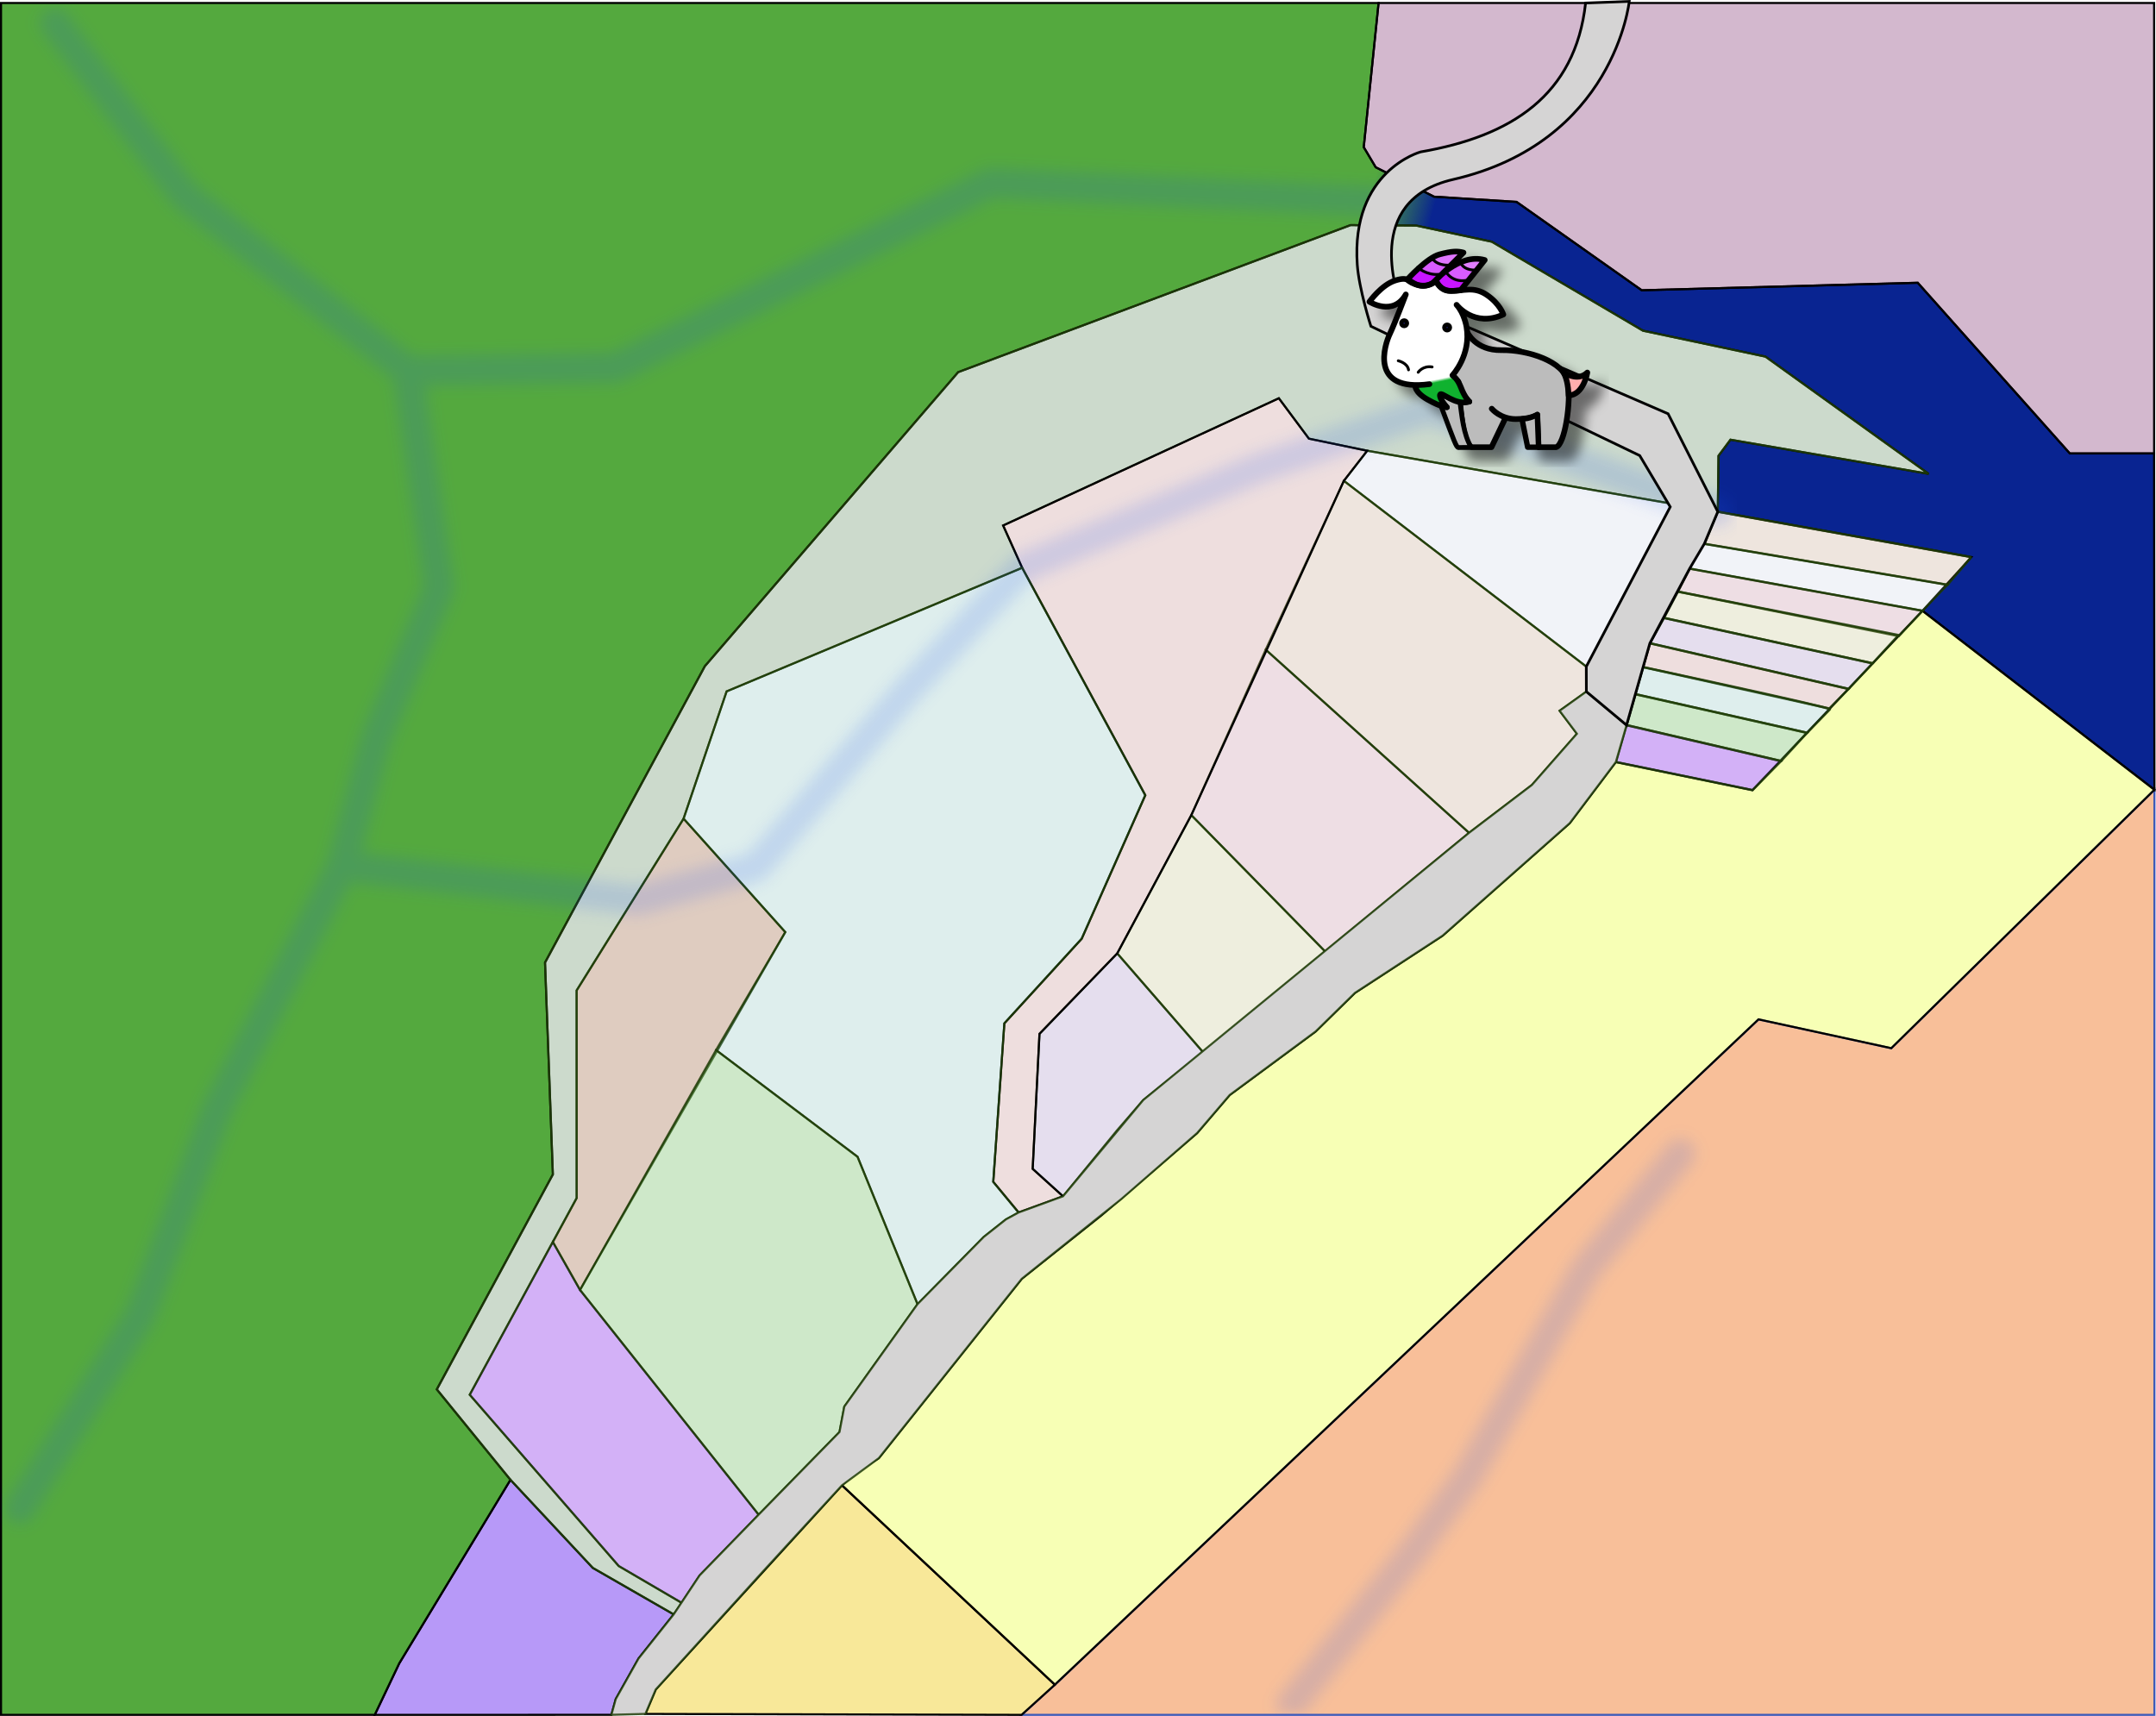
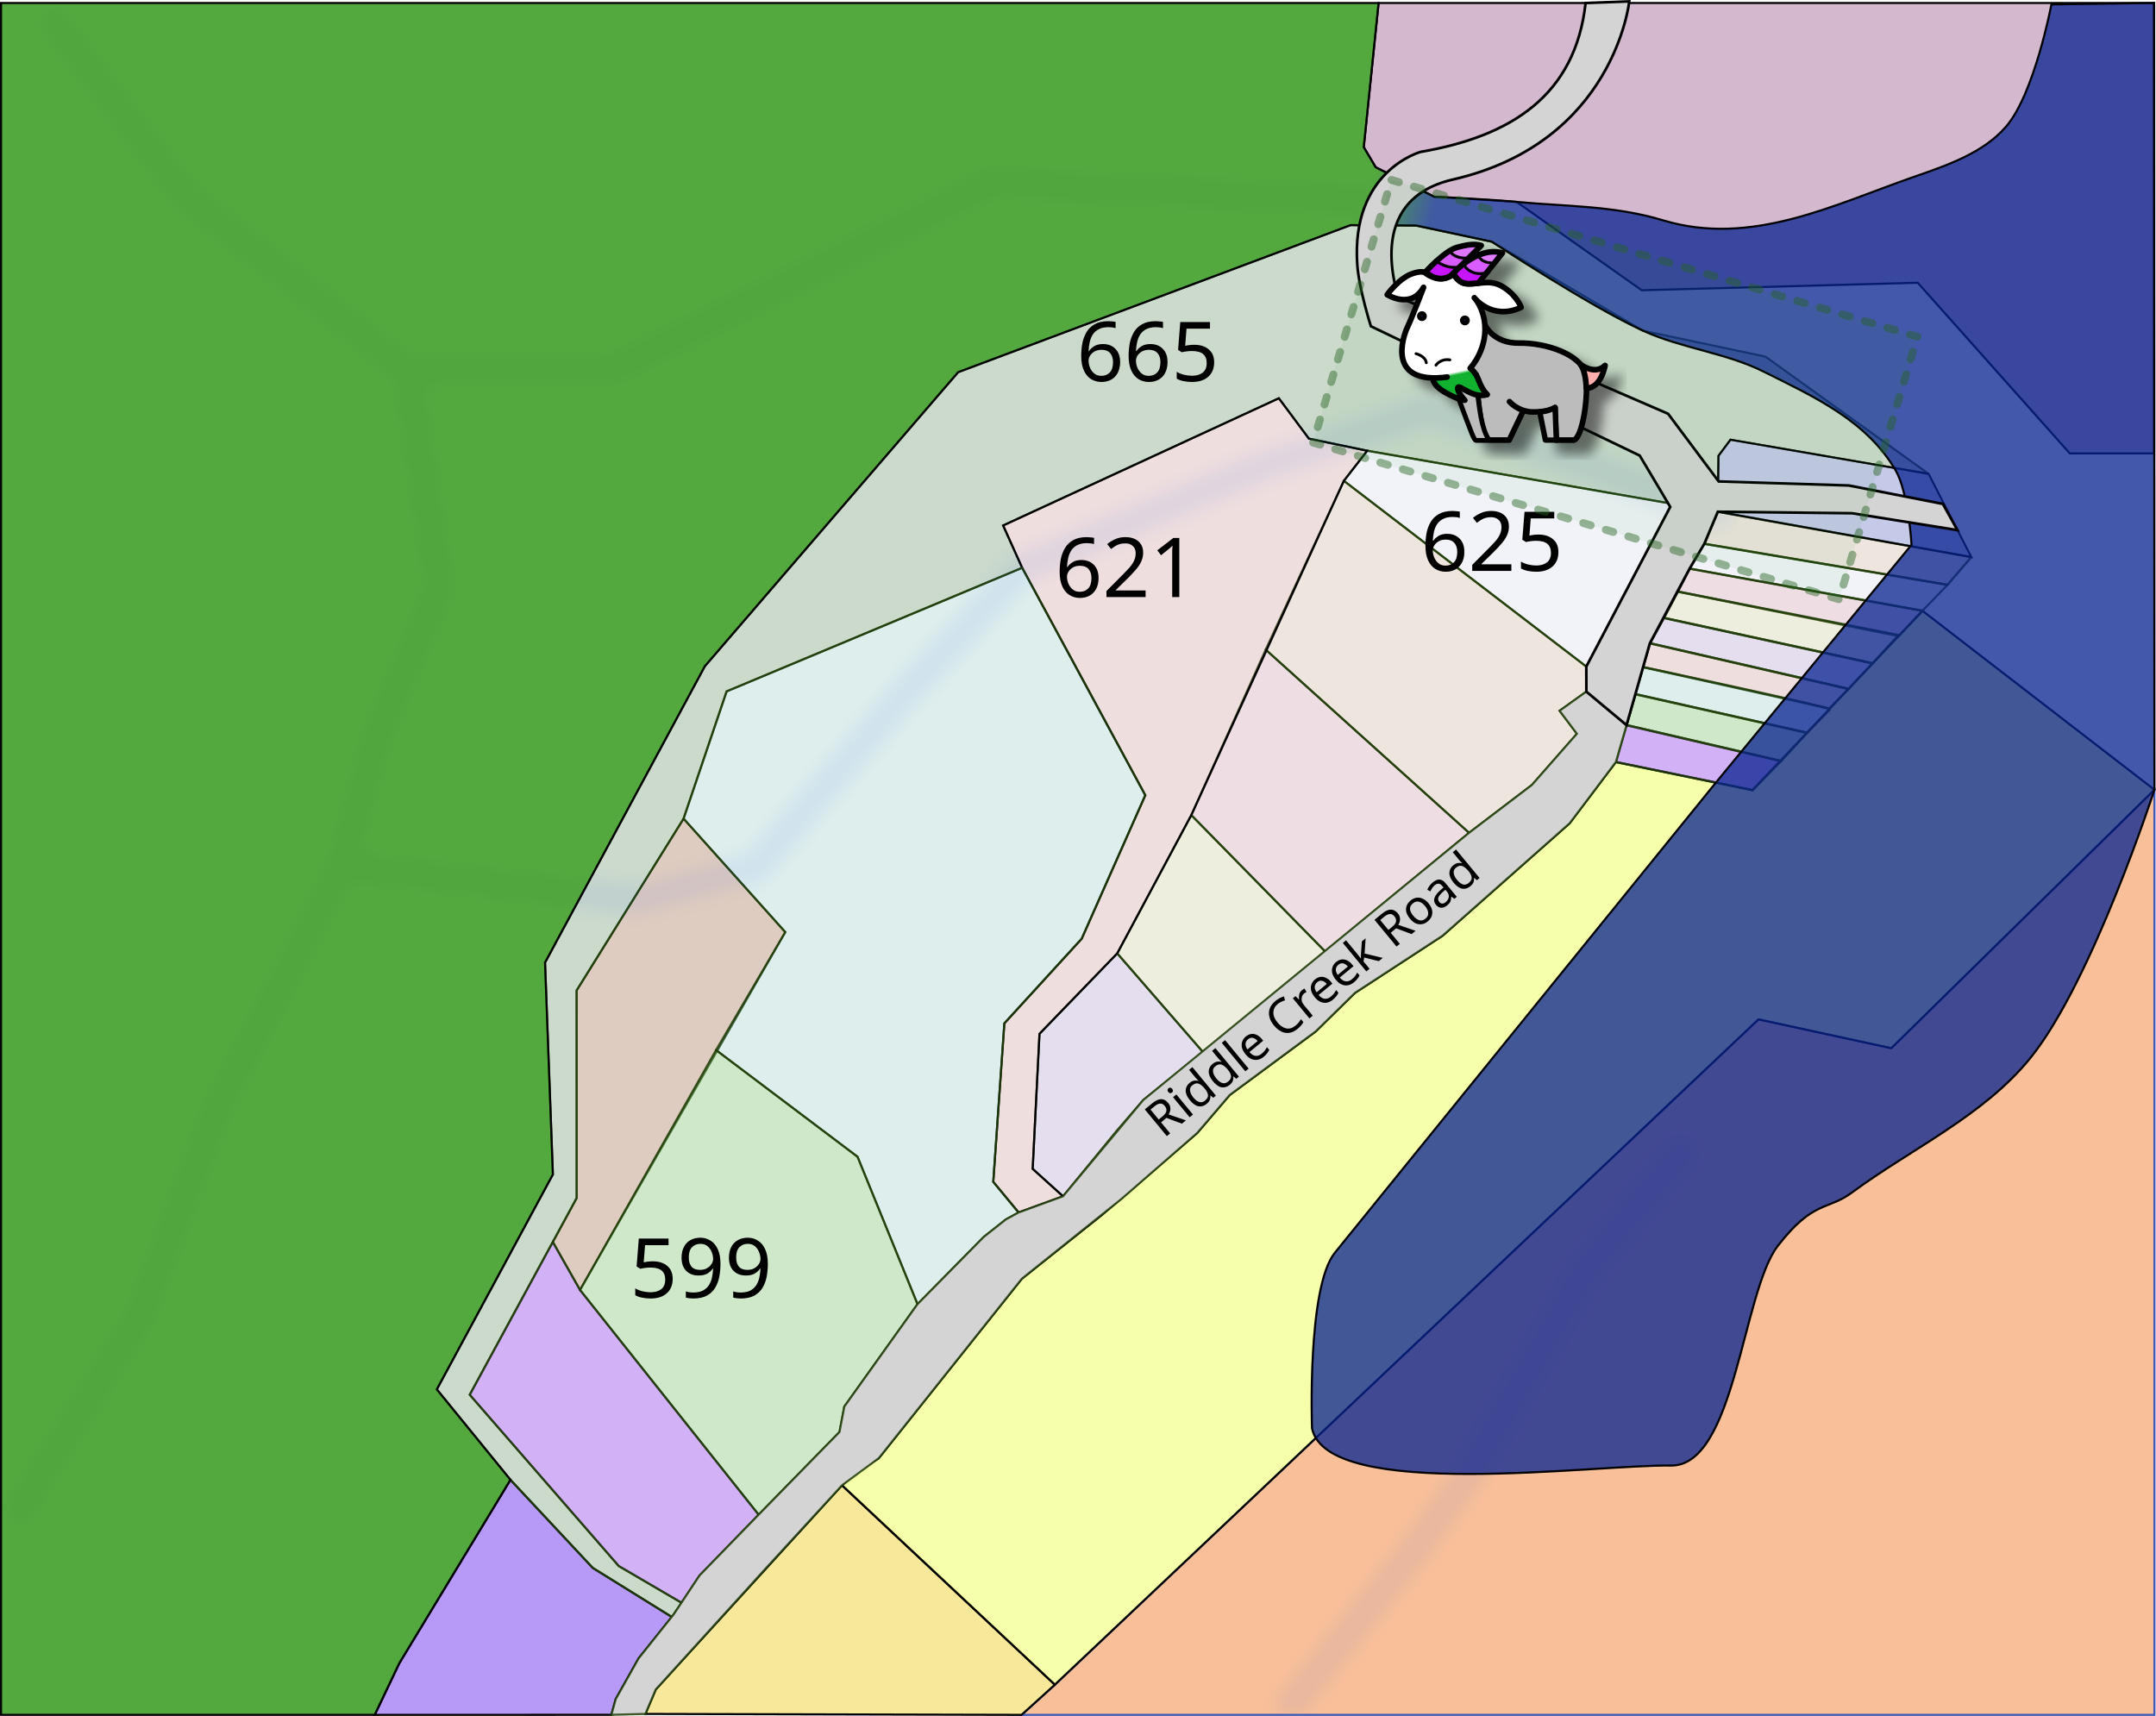
<svg xmlns="http://www.w3.org/2000/svg" xmlns:ns1="http://www.openswatchbook.org/uri/2009/osb" xmlns:xlink="http://www.w3.org/1999/xlink" width="100%" height="100%" viewBox="0 0 275.379 219.188" version="1.1" id="survey">
  <defs id="defs1303">
    <linearGradient id="linearGradient916">
-       <stop style="stop-color:#092491;stop-opacity:1;" offset="0" id="stop912" />
+       <stop style="stop-color:#092491;stop-opacity:0.759" offset="0" id="stop912" />
      <stop style="stop-color:#259109;stop-opacity:0.784" offset="1" id="stop914" />
    </linearGradient>
    <linearGradient id="beard" ns1:paint="gradient">
      <stop style="stop-color:#0cb52c;stop-opacity:0.956" offset="0" id="stop883" />
      <stop style="stop-color:#FFF;stop-opacity:1;" offset="1" id="stop885" />
    </linearGradient>
    <linearGradient xlink:href="#beard" id="linearGradient3533" gradientUnits="userSpaceOnUse" gradientTransform="translate(-10,-10)" x1="35.817" y1="56.957" x2="35.598" y2="55.906" />
    <linearGradient xlink:href="#linearGradient916" id="linearGradient918" x1="148.113" y1="31.773" x2="140.137" y2="29.603" gradientUnits="userSpaceOnUse" />
    <filter style="color-interpolation-filters:sRGB" id="filter6064">
      <feFlood flood-opacity="0.498" flood-color="rgb(0,0,0)" result="flood" id="feFlood6054" />
      <feComposite in="flood" in2="SourceGraphic" operator="in" result="composite1" id="feComposite6056" />
      <feGaussianBlur in="composite1" stdDeviation="2" result="blur" id="feGaussianBlur6058" />
      <feOffset dx="5" dy="4" result="offset" id="feOffset6060" />
      <feComposite in="SourceGraphic" in2="offset" operator="over" result="composite2" id="feComposite6062" />
    </filter>
    <filter style="color-interpolation-filters:sRGB" id="filter2817" x="-0.011" width="1.022" y="-0.011" height="1.022">
      <feGaussianBlur stdDeviation="0.92" id="feGaussianBlur2819" />
    </filter>
  </defs>
  <g id="layer1" transform="translate(34.81598,-4.324538)" style="display:inline">
    <path style="fill:#f6a671;fill-opacity:0.715;stroke:#3f5ab7;stroke-width:0.265px;stroke-linecap:butt;stroke-linejoin:miter;stroke-opacity:1" d="m 240.362,105.206 v 118.174 H 95.67 l 4.25,-3.851 89.874,-84.99 16.961,3.683 z" id="path2193" />
    <path style="fill:#f6e071;fill-opacity:0.715;stroke:#000000;stroke-width:0.265px;stroke-linecap:butt;stroke-linejoin:miter;stroke-opacity:1" d="m 95.67,223.38 4.25,-3.851 -27.19,-25.47 -23.79,26.081 -1.323,3.12 z" id="path2195" />
-     <path style="fill:#9b71f6;fill-opacity:0.715;stroke:#000000;stroke-width:0.265px;stroke-linecap:butt;stroke-linejoin:miter;stroke-opacity:1" d="m 30.382,193.354 10.513,11.252 10.337,5.942 -4.487,5.635 -2.912,5.183 -0.554,2.008 -30.23,0.006 3.129,-6.577 z" id="path2197" />
-     <g id="layer5">
-       <path style="display:inline;fill:url(#linearGradient918);fill-opacity:1;fill-rule:nonzero;stroke:#000000;stroke-width:0.265px;stroke-linecap:butt;stroke-linejoin:miter;stroke-opacity:1" d="m 216.976,75.487 -6.241,6.863 29.627,22.857 -0.04,-42.96 H 229.555 L 210.13,40.444 174.874,41.401 158.886,30.112 148.35,29.448 140.899,25.691 139.373,23.125 141.267,4.706 H -34.684 V 223.38 h 47.732 l 3.129,-6.577 14.206,-23.449 -9.404,-11.552 14.823,-27.455 -1.001,-27.066 20.411,-37.852 32.353,-37.563 50.123,-18.785 8.39,0.059 9.646,2.061 19.316,11.369 15.644,3.312 20.835,14.971 -25.306,-4.362 -1.534,2.059 -0.088,7.144 z" id="path2191" />
-     </g>
+     <path style="fill:#9b71f6;fill-opacity:0.715;stroke:#000000;stroke-width:0.265px;stroke-linecap:butt;stroke-linejoin:miter;stroke-opacity:1" d="m 30.382,193.354 10.513,11.252 10.105,6.274 -4.256,5.303 -2.912,5.183 -0.554,2.008 -30.23,0.006 3.129,-6.577 z" id="path2197" />
    <g id="layer7">
      <g id="layer114">
        <g id="g2240" style="display:inline;fill:#a16a44;fill-opacity:0.338" transform="translate(-3.32321,-9.092469)">
          <path style="fill:#a16a44;fill-opacity:0.338;stroke:#1e3b07;stroke-width:0.265px;stroke-linecap:butt;stroke-linejoin:miter;stroke-opacity:0.847" d="m 55.819,117.991 12.991,14.493 -26.218,45.713 -3.472,-6.129 3.042,-5.612 -0.004,-26.522 z" id="path1976" />
          <g id="g2217" style="fill:#a16a44;fill-opacity:0.338" />
        </g>
      </g>
      <g id="layer115">
        <path style="display:inline;fill:#610152;fill-opacity:0.279;stroke:#000000;stroke-width:0.265px;stroke-linecap:butt;stroke-linejoin:miter;stroke-opacity:1" d="m 139.373,23.125 1.526,2.565 7.452,3.758 10.536,0.663 15.988,11.29 35.256,-0.958 19.425,21.802 h 10.767 l 3e-5,-57.539 h -99.055 z" id="path2156" />
      </g>
      <g id="layer101" style="display:inline">
-         <path style="display:inline;fill:#437640;fill-opacity:0.267;stroke:#1e3b07;stroke-width:0.265px;stroke-linecap:butt;stroke-linejoin:miter;stroke-opacity:0.847" d="m 128.528,55.198 3.84,5.16 7.448,1.544 44.775,7.792 0.088,-7.144 1.534,-2.059 25.306,4.362 -20.835,-14.971 -15.644,-3.312 -19.316,-11.369 -9.646,-2.061 -8.39,-0.059 -50.123,18.785 -32.353,37.563 -20.411,37.852 1.001,27.066 -14.823,27.455 9.404,11.552 10.513,11.252 10.337,5.942 1.001,-1.487 -8.022,-4.693 -19.03,-21.879 13.657,-25.125 -0.004,-26.522 L 52.496,108.898 57.994,92.642 95.743,76.857 93.31,71.45 Z" id="path1974" />
+         <path style="display:inline;fill:#437640;fill-opacity:0.267;stroke:#1e3b07;stroke-width:0.265px;stroke-linecap:butt;stroke-linejoin:miter;stroke-opacity:0.847" d="m 128.528,55.198 3.84,5.16 7.448,1.544 44.775,7.792 0.088,-7.144 1.534,-2.059 25.306,4.362 -20.835,-14.971 -15.644,-3.312 -19.316,-11.369 -9.646,-2.061 -8.39,-0.059 -50.123,18.785 -32.353,37.563 -20.411,37.852 1.001,27.066 -14.823,27.455 9.404,11.552 10.513,11.252 10.105,6.274 1.232,-1.819 -8.022,-4.693 -19.03,-21.879 13.657,-25.125 -0.004,-26.522 L 52.496,108.898 57.994,92.642 95.743,76.857 93.31,71.45 Z" id="path1974" />
      </g>
      <g id="layer113">
-         <path style="display:inline;fill:#e8ff34;fill-opacity:0.362;stroke:#000000;stroke-width:0.265px;stroke-linecap:butt;stroke-linejoin:miter;stroke-opacity:1" d="m 72.729,194.058 1.518,-1.5 3.185,-1.967 18.262,-22.915 10.203,-8.121 12.194,-10.495 4.161,-4.862 10.974,-8.112 5.028,-4.934 11.189,-7.302 16.237,-14.371 5.892,-7.812 17.452,3.588 21.71,-22.906 29.627,22.857 -33.608,33.016 -16.961,-3.683 -61.426,58.102 -28.448,26.888 z" id="path1980" />
+         <path style="display:inline;fill:#e8ff34;fill-opacity:0.421;stroke:#000000;stroke-width:0.265px;stroke-linecap:butt;stroke-linejoin:miter;stroke-opacity:1" d="m 72.729,194.058 1.518,-1.5 3.185,-1.967 18.262,-22.915 10.203,-8.121 12.194,-10.495 4.161,-4.862 10.974,-8.112 5.028,-4.934 11.189,-7.302 16.237,-14.371 5.892,-7.812 17.452,3.588 21.71,-22.906 29.627,22.857 -33.608,33.016 -16.961,-3.683 -61.426,58.102 -28.448,26.888 z" id="path1980" />
      </g>
      <g id="layer102" style="display:inline">
        <path style="display:inline;fill:#b3bad9;fill-opacity:0.172;stroke:#1e3b07;stroke-width:0.265px;stroke-linecap:butt;stroke-linejoin:miter;stroke-opacity:0.847" d="m 171.127,101.765 5.133,4.28 2.982,-10.46 5.075,-9.532 29.741,5.388 3.202,-3.321 -31.067,-5.239 1.721,-4.096 -44.775,-7.792 -2.984,3.845 30.963,23.726 z" id="path1972" transform="translate(-3.32321,-9.092469)" />
      </g>
      <g id="layer103" style="display:inline">
        <path style="display:inline;fill:#a16944;fill-opacity:0.172;stroke:#1e3b07;stroke-width:0.265px;stroke-linecap:butt;stroke-linejoin:miter;stroke-opacity:0.847" d="m 167.713,104.208 2.208,2.939 -5.742,6.537 -8.034,6.118 -25.976,-23.399 9.987,-21.563 30.963,23.726 0.009,3.2 z" id="path1405" transform="translate(-3.32321,-9.092469)" />
        <path style="display:inline;fill:#a16944;fill-opacity:0.172;stroke:#1e3b07;stroke-width:0.3;stroke-linecap:butt;stroke-linejoin:miter;stroke-miterlimit:4;stroke-dasharray:none;stroke-opacity:0.847" d="m 220.299,84.579 -3.039,3.542 -31.067,-5.239 1.721,-4.096 32.385,5.793" id="path2032" transform="translate(-3.32321,-9.092469)" />
      </g>
      <g id="layer104" style="display:inline">
        <path style="display:inline;fill:#a14468;fill-opacity:0.172;stroke:#1e3b07;stroke-width:0.265px;stroke-linecap:butt;stroke-linejoin:miter;stroke-opacity:0.847" d="m 156.145,119.802 -18.376,15.165 -17.099,-17.423 9.499,-21.141 z" id="path1403" transform="translate(-3.32321,-9.092469)" />
        <path style="display:inline;fill:#a14468;fill-opacity:0.172;stroke:#1e3b07;stroke-width:0.3;stroke-linecap:butt;stroke-linejoin:miter;stroke-miterlimit:4;stroke-dasharray:none;stroke-opacity:0.847" d="m 184.317,86.053 -1.496,2.937 28.201,5.684 3.036,-3.233 z" id="path2005" transform="translate(-3.32321,-9.092469)" />
      </g>
      <g id="layer105" style="display:inline">
        <path style="display:inline;fill:#a1a044;fill-opacity:0.172;stroke:#1e3b07;stroke-width:0.265px;stroke-linecap:butt;stroke-linejoin:miter;stroke-opacity:0.847" d="m 137.768,134.967 -17.099,-17.423 -9.459,17.66 10.968,12.628 z" id="path1401" transform="translate(-3.32321,-9.092469)" />
        <path style="display:inline;fill:#a1a044;fill-opacity:0.172;stroke:#1e3b07;stroke-width:0.3;stroke-linecap:butt;stroke-linejoin:miter;stroke-miterlimit:4;stroke-dasharray:none;stroke-opacity:0.847" d="m 182.82,88.991 -1.774,3.36 26.646,5.799 3.313,-3.607 z" id="path2003" transform="translate(-3.32321,-9.092469)" />
      </g>
      <g id="layer106" style="display:inline">
        <path style="display:inline;fill:#6e44a1;fill-opacity:0.172;stroke:#1e3b07;stroke-width:0.265px;stroke-linecap:butt;stroke-linejoin:miter;stroke-opacity:0.847" d="m 122.178,147.832 -7.646,6.104 -3.333,3.846 -6.917,8.45 -3.875,-3.502 0.869,-17.25 9.932,-10.275 z" id="path1399" transform="translate(-3.32321,-9.092469)" />
        <path style="display:inline;fill:#6e44a1;fill-opacity:0.172;stroke:#1e3b07;stroke-width:0.3;stroke-linecap:butt;stroke-linejoin:miter;stroke-miterlimit:4;stroke-dasharray:none;stroke-opacity:0.847" d="m 181.046,92.351 -1.804,3.235 25.374,5.834 3.075,-3.27 -26.646,-5.799" id="path2001" transform="translate(-3.32321,-9.092469)" />
      </g>
      <g id="layer107" style="display:inline">
        <path style="display:inline;fill:#a14444;fill-opacity:0.172;stroke:#000000;stroke-width:0.265px;stroke-linecap:butt;stroke-linejoin:miter;stroke-opacity:1" d="m 96.633,80.542 2.433,5.407 15.725,29.052 -8.125,18.333 -9.875,10.803 -1.418,20.249 3.236,3.914 5.674,-2.069 -3.875,-3.502 0.869,-17.25 9.932,-10.275 9.459,-17.66 19.486,-42.704 2.984,-3.845 -7.448,-1.544 -3.84,-5.16 z" id="path1397" transform="translate(-3.32321,-9.092469)" />
        <path style="display:inline;fill:#a14444;fill-opacity:0.172;stroke:#1e3b07;stroke-width:0.3;stroke-linecap:butt;stroke-linejoin:miter;stroke-miterlimit:4;stroke-dasharray:none;stroke-opacity:0.847" d="m 179.242,95.586 -0.88,3.044 23.802,5.293 2.452,-2.503 z" id="path1999" transform="translate(-3.32321,-9.092469)" />
      </g>
      <g id="layer108" style="display:inline">
        <path style="display:inline;fill:#44a197;fill-opacity:0.172;stroke:#1e3b07;stroke-width:0.265px;stroke-linecap:butt;stroke-linejoin:miter;stroke-opacity:0.847" d="m 61.317,101.734 -5.499,16.256 12.991,14.493 -8.846,15.07 18.075,13.63 7.66,18.827 8.458,-8.585 2.839,-2.245 1.614,-0.88 -3.236,-3.914 1.418,-20.249 9.875,-10.803 8.125,-18.333 -15.725,-29.052 z" id="path1395" transform="translate(-3.32321,-9.092469)" />
        <path style="display:inline;fill:#44a197;fill-opacity:0.172;stroke:#1e3b07;stroke-width:0.3;stroke-linecap:butt;stroke-linejoin:miter;stroke-miterlimit:4;stroke-dasharray:none;stroke-opacity:0.847" d="m 178.363,98.63 -0.976,3.461 21.932,4.938 2.919,-2.998 c 0.235,-0.242 -23.875,-5.4 -23.875,-5.4 z" id="path1997" transform="translate(-3.32321,-9.092469)" />
      </g>
      <g id="layer109" style="display:inline">
        <path style="display:inline;fill:#6ab95b;fill-opacity:0.332;stroke:#1e3b07;stroke-width:0.265px;stroke-linecap:butt;stroke-linejoin:miter;stroke-opacity:0.847" d="m 85.698,180.01 -7.66,-18.827 -18.075,-13.63 -17.372,30.643 22.813,28.708 10.331,-10.563 0.615,-3.247 z" id="path1393" transform="translate(-3.32321,-9.092469)" />
        <path style="display:inline;fill:#6ab95b;fill-opacity:0.332;stroke:#1e3b07;stroke-width:0.3;stroke-linecap:butt;stroke-linejoin:miter;stroke-miterlimit:4;stroke-dasharray:none;stroke-opacity:0.847" d="m 177.387,102.091 -1.127,3.955 19.741,4.588 3.318,-3.605 z" id="path1995" transform="translate(-3.32321,-9.092469)" />
      </g>
      <g id="layer110" style="display:inline">
-         <path style="display:inline;fill:#7100e5;fill-opacity:0.306;stroke:#1e3b07;stroke-width:0.265px;stroke-linecap:butt;stroke-linejoin:miter;stroke-opacity:0.847" d="m 65.405,206.904 -22.813,-28.708 -3.472,-6.129 -10.616,19.513 19.03,21.879 8.022,4.693 2.309,-3.491 z" id="path1978" transform="translate(-3.32321,-9.092469)" />
+         <path style="display:inline;fill:#7100e5;fill-opacity:0.306;stroke:#1e3b07;stroke-width:0.265px;stroke-linecap:butt;stroke-linejoin:miter;stroke-opacity:0.847" d="m 62.082,197.812 -22.813,-28.708 -3.472,-6.129 -10.616,19.513 19.03,21.879 8.022,4.693 2.309,-3.491 z" id="path1978" />
        <path style="display:inline;fill:#7100e5;fill-opacity:0.306;stroke:#1e3b07;stroke-width:0.3;stroke-linecap:butt;stroke-linejoin:miter;stroke-miterlimit:4;stroke-dasharray:none;stroke-opacity:0.847" d="m 174.896,110.759 1.364,-4.714 19.741,4.588 -3.653,3.714 z" id="path1993" transform="translate(-3.32321,-9.092469)" />
      </g>
+       <g id="layer8">
+         <path style="display:inline;fill:#4553b7;stroke:#000000;stroke-width:0.246;stroke-linecap:butt;stroke-linejoin:miter;stroke-opacity:1;stroke-miterlimit:4;stroke-dasharray:none;fill-opacity:0.307" d="m 186.213,60.491 -1.534,2.059 -0.088,7.144 32.385,5.793 -5.457,-10.633 z" id="path115" />
+       </g>
    </g>
-     <g id="layer111" style="display:inline">
+     <g id="layer111" style="display:inline;opacity:0.472">
      <path id="path2064" style="display:inline;fill:none;stroke:#1c4feb;stroke-width:3.866;stroke-linecap:round;stroke-linejoin:round;stroke-miterlimit:4;stroke-dasharray:none;stroke-opacity:0.152;filter:url(#filter2817)" d="m 130.156,222.043 15.382,-19.271 7.068,-9.761 15.111,-26.537 12.079,-14.78 M 8.841,114.96 46.676,119.3 61.759,115.059 80.788,92.884 95.743,76.857 125.688,64.215 147.633,56.658 184.591,69.694 M 141.959,30.099 91.694,27.692 43.853,51.299 17.249,51.691 M -32.273,197.018 -16.906,172.34 -7.037,145.881 8.841,114.96 13.244,98.556 21.294,79.38 17.249,51.691 -11.234,29.294 -27.772,7.274" />
+     </g>
+     <g id="layer5">
+       <path style="display:inline;fill:url(#linearGradient918);fill-opacity:1;fill-rule:nonzero;stroke:#000000;stroke-width:0.265px;stroke-linecap:butt;stroke-linejoin:miter;stroke-opacity:1" d="m 209.339,73.912 -25.083,30.492 -48.568,59.938 c -3.589,4.429 -2.923,22.441 -2.923,22.441 1.957,9.353 36.265,4.592 45.82,4.752 8.23,0.138 9.137,-22.195 13.675,-28.059 4.538,-5.864 6.327,-4.503 9.452,-6.807 7.679,-5.662 16.857,-9.816 22.845,-17.244 7.885,-9.782 15.806,-34.219 15.806,-34.219 L 240.322,4.706 227.206,4.883 c 0,0 -2.167,11.429 -5.806,15.629 -2.929,3.38 -7.562,4.943 -11.786,6.413 -10.23,3.559 -20.766,8.946 -32.019,5.541 -6.244,-1.89 -12.451,-1.764 -18.709,-2.354 -3.503,-0.33 -10.536,-0.663 -10.536,-0.663 l -7.452,-3.758 -1.526,-2.565 1.894,-18.419 H -34.684 V 223.38 h 47.732 l 3.129,-6.577 14.206,-23.449 -9.404,-11.552 14.823,-27.455 -1.001,-27.066 20.411,-37.852 32.353,-37.563 50.123,-18.785 8.39,0.059 9.646,2.061 c 0,0 12.523,8.259 19.316,11.369 4.923,2.254 10.616,2.832 15.384,5.213 6.576,3.284 13.14,6.267 16.87,12.601 1.648,2.799 2.045,9.528 2.045,9.528 z" id="path2191" />
    </g>
    <g id="layer112">
      <g id="g2628" style="display:inline;fill:#d5d4d4;fill-opacity:1">
        <path style="fill:#d5d4d4;fill-opacity:1;stroke:#1e3b07;stroke-width:0.265px;stroke-linecap:butt;stroke-linejoin:miter;stroke-opacity:0.847" d="m 47.616,223.259 1.323,-3.12 13.805,-15.197 9.985,-10.885 4.702,-3.467 18.262,-22.915 12.75,-10.214 9.647,-8.402 4.161,-4.862 10.974,-8.112 5.028,-4.934 11.189,-7.302 16.237,-14.371 5.892,-7.812 1.364,-4.714 -5.133,-4.28 -3.414,2.443 2.208,2.939 -5.742,6.537 -8.034,6.118 -41.612,34.134 -10.249,12.296 -5.674,2.069 -1.614,0.88 -2.839,2.245 -8.458,8.585 -9.348,13.085 -0.615,3.247 -10.331,10.563 -7.54,7.758 -3.31,4.978 -4.487,5.635 -2.912,5.183 -0.554,2.008 z" id="path2062" />
-         <path style="fill:#d5d4d4;fill-opacity:1;stroke:#000000;stroke-width:0.34;stroke-linecap:butt;stroke-linejoin:miter;stroke-miterlimit:4;stroke-dasharray:none;stroke-opacity:1" d="m 172.937,96.953 2.982,-10.46 5.075,-9.532 1.877,-3.171 1.721,-4.096 -6.348,-12.515 -34.566,-14.962 c 0.314,-0.005 -4.612,-12.272 7.093,-14.963 20.621,-4.74 22.512,-22.753 22.512,-22.753 l -5.576,0.21 c -1.318,11.825 -9.521,17.027 -21.064,19.016 0,0 -8.937,2.403 -8.099,14.41 0.217,3.107 1.74,7.865 1.74,7.865 l 34.338,16.52 3.895,6.551 -10.721,20.399 0.009,3.2 z" id="path2063" />
+         <path style="fill:#d5d4d4;fill-opacity:1;stroke:#000000;stroke-width:0.34;stroke-linecap:butt;stroke-linejoin:miter;stroke-miterlimit:4;stroke-dasharray:none;stroke-opacity:1" d="m 172.937,96.953 2.982,-10.46 5.075,-9.532 1.877,-3.171 1.721,-4.096 17.148,0.192 13.457,2.155 -1.853,-3.343 -12.013,-2.357 -16.629,-0.52 -6.458,-8.642 -34.566,-14.962 c 0.314,-0.005 -4.612,-12.272 7.093,-14.963 20.621,-4.74 22.512,-22.753 22.512,-22.753 l -5.576,0.21 c -1.318,11.825 -9.521,17.027 -21.064,19.016 0,0 -8.937,2.403 -8.099,14.41 0.217,3.107 1.74,7.865 1.74,7.865 l 34.338,16.52 3.895,6.551 -10.721,20.399 0.009,3.2 z" id="path2063" />
      </g>
    </g>
  </g>
-   <g id="layer3" style="display:none" transform="translate(34.81598,-4.324538)">
-     <text xml:space="preserve" style="font-style:normal;font-weight:normal;font-size:10.583px;line-height:1.25;font-family:sans-serif;fill:#000000;fill-opacity:1;stroke:none;stroke-width:0.265" x="140.327" y="51.917" id="text2318">
-       <tspan id="tspan2316" x="140.327" y="51.917" style="stroke-width:0.265">665</tspan>
+   <g id="layer3" style="display:inline" transform="translate(34.81598,-4.324538)">
+     <text xml:space="preserve" style="font-style:normal;font-weight:normal;font-size:10.583px;line-height:1.25;font-family:sans-serif;fill:#000000;fill-opacity:1;stroke:none;stroke-width:0.265" x="118.667" y="53.007" id="text2318">
+       <tspan id="tspan2316" x="118.667" y="53.007" style="text-align:center;text-anchor:middle;stroke-width:0.265">665</tspan>
    </text>
    <text xml:space="preserve" style="font-style:normal;font-weight:normal;font-size:6.196px;line-height:1.25;font-family:sans-serif;fill:#000000;fill-opacity:1;stroke:none;stroke-width:0.155" x="-7.657" y="187.969" id="text2322" transform="rotate(-39.5368)">
      <tspan id="tspan2320" x="-7.657" y="187.969" style="stroke-width:0.155">Riddle Creek Road</tspan>
    </text>
+     <text xml:space="preserve" style="font-style:normal;font-weight:normal;font-size:10.583px;line-height:1.25;font-family:sans-serif;display:inline;fill:#000000;fill-opacity:1;stroke:none;stroke-width:0.265" x="162.634" y="77.252" id="text2318-3">
+       <tspan id="tspan2316-6" x="162.634" y="77.252" style="text-align:center;text-anchor:middle;stroke-width:0.265">625</tspan>
+     </text>
+     <text xml:space="preserve" style="font-style:normal;font-weight:normal;font-size:10.583px;line-height:1.25;font-family:sans-serif;display:inline;fill:#000000;fill-opacity:1;stroke:none;stroke-width:0.265" x="61.611" y="170.085" id="text2318-3-7">
+       <tspan id="tspan2316-6-5" x="61.611" y="170.085" style="text-align:center;text-anchor:middle;stroke-width:0.265">599</tspan>
+     </text>
+     <text xml:space="preserve" style="font-style:normal;font-weight:normal;font-size:10.583px;line-height:1.25;font-family:sans-serif;display:inline;fill:#000000;fill-opacity:1;stroke:none;stroke-width:0.265" x="115.914" y="80.593" id="text2318-3-3">
+       <tspan id="tspan2316-6-56" x="115.914" y="80.593" style="text-align:center;text-anchor:middle;stroke-width:0.265">621</tspan>
+     </text>
  </g>
  <g id="layer4" transform="translate(34.81598,-4.324538)" style="display:inline;opacity:1">
-     <g id="layer6" style="display:inline">
-       <g xlink:href="property.svg" id="goat" transform="matrix(0.3618892,0,0,0.3618892,106.2372,17.22123)" class="parent" style="display:inline;opacity:1;filter:url(#filter6064)">
+     <g xlink:href="property.svg" class="parent" style="display:inline" id="layer6">
+       <rect style="fill:#099116;fill-opacity:0.052;stroke:#256220;stroke-width:1.002;stroke-linecap:round;stroke-linejoin:round;stroke-miterlimit:4;stroke-dasharray:1.002, 2.003;stroke-dashoffset:0;stroke-opacity:0.453" id="rect1060" width="70.11" height="35.01" x="144.749" y="-14.646" transform="rotate(16.5958)" />
+       <g id="goat" transform="matrix(0.3618892,0,0,0.3618892,108.5044,16.31623)" style="display:inline;opacity:1;filter:url(#filter6064)">
        <g id="g3403" transform="translate(92.57135,52.17045)">
          <path style="fill:#e17dff;fill-opacity:1;stroke:none;stroke-width:1px;stroke-linecap:butt;stroke-linejoin:miter;stroke-opacity:1" d="m 38.859,7.521 2.831,-3.545 c -0.487,-0.583 -4.418,-1.227 -8.58,0.817 0.899,1.279 1.109,2.808 5.749,2.728 z" id="path1257-1" />
          <path style="fill:#df76ff;fill-opacity:1;stroke:none;stroke-width:1px;stroke-linecap:butt;stroke-linejoin:miter;stroke-opacity:1" d="m 22.903,2.961 c 1.269,1.374 1.82,3.056 6.842,2.822 l 4.445,-4.431 c -4.841,-0.879 -7.843,0.654 -11.287,1.609 z" id="path1263-5" />
          <path style="fill:#c815ff;fill-opacity:1;stroke:none;stroke-width:1px;stroke-linecap:butt;stroke-linejoin:miter;stroke-opacity:1" d="m 14.351,10.87 3.622,-4.282 c 1.893,1.422 3.81,2.819 7.466,2.452 l -1.896,2.927 c -4.518,3.111 -6.543,0.171 -9.192,-1.097 z" id="path1267-6" />
          <path style="fill:#d95cff;fill-opacity:1;stroke:none;stroke-width:1px;stroke-linecap:butt;stroke-linejoin:miter;stroke-opacity:1" d="m 36.079,11.002 2.78,-3.481 c -3.937,-0.322 -5.189,-1.425 -5.749,-2.728 l -5.09,3.372 c 1.791,2.125 3.849,3.898 8.059,2.837 z" id="path1259-5" />
          <path style="fill:#c815ff;fill-opacity:1;stroke:none;stroke-width:1px;stroke-linecap:butt;stroke-linejoin:miter;stroke-opacity:1" d="m 33.155,14.663 2.924,-3.661 c -3.538,0.943 -6.054,-0.382 -8.059,-2.837 l -3.437,3.04 c 1.426,3.81 4.37,4.63 8.572,3.458 z" id="path1261-7" />
          <path style="fill:#d85bff;fill-opacity:1;stroke:none;stroke-width:1px;stroke-linecap:butt;stroke-linejoin:miter;stroke-opacity:1" d="m 17.973,6.588 4.93,-3.627 c 1.343,1.317 1.636,3.055 6.842,2.822 l -4.306,3.257 c -5.305,0.079 -5.443,-1.486 -7.466,-2.452 z" id="path1265-4" />
          <g id="g961-5" transform="translate(-10,-10)">
            <g id="g1150" style="fill:#bcbcbc;fill-opacity:1">
              <path id="path24-6" style="fill:#bcbcbc;fill-opacity:1;stroke:#000000;stroke-width:2;stroke-linecap:round;stroke-linejoin:round;stroke-miterlimit:10" d="m 54.167,66.455 c 0,0 3,3.667 8.5,3.667 5.5,0 7.583,-1.583 7.583,-1.583 l 0.438,11.5 h 6.167 c 3.084,-0.833 5.396,-15.916 4.146,-23.083 -1.25,-7.167 -14.167,-11.334 -23.417,-11.167 -9.25,0.167 -12.101,-6.415 -12.101,-6.415 0,0 -0.409,5.092 -1.056,7.218 -0.943,3.095 -4.136,8.072 -4.136,8.072 l 2.108,2.274 c 0.394,2.004 0.752,3.994 3.851,7.018 l -3.327,0.006 c 0.153,-0.38 0.894,16.077 4.56,16.077 h 6.584 l 5.016,-10.47" />
              <path style="fill:#bcbcbc;fill-opacity:1;stroke:#000000;stroke-width:1.7;stroke-linecap:butt;stroke-linejoin:round;stroke-miterlimit:4;stroke-dasharray:none;stroke-opacity:1" d="m 42.923,63.962 c 0.726,4.922 1.173,11.494 4.027,16.178 l -4.487,0.018 c -0.83,0.001 -1.457,-1.954 -6.148,-14.494 1.73,0.229 1.748,0.429 2.162,0.334 -1.256,-1.25 -2.236,-2.902 -2.464,-3.761 l 0.051,-0.833 c 2.137,0.474 5.195,2.736 6.861,2.557 z" id="path863-9" />
              <path style="fill:#bcbcbc;fill-opacity:1;stroke:#000000;stroke-width:1.9;stroke-linecap:round;stroke-linejoin:round;stroke-miterlimit:4;stroke-dasharray:none;stroke-opacity:1" d="m 64.833,70.031 2,10.008 h 3.855 l -0.438,-11.5 c 0,0 -2.857,1.649 -5.417,1.492 z" id="path861-3" />
            </g>
          </g>
          <path d="m 17.168,48.107 c 0,0 -0.5,2.377 4.333,5.113 4.833,2.736 6.833,2.736 6.833,2.736 0,0 -2.75,-3 -2.417,-4.417 0.333,-1.417 5.417,4.083 10.333,2.417 0,0.132 -1.655,-1.554 -2.953,-5.004 -1.089,-2.725 -2.157,-3.589 -3.006,-4.288 0,0 6.708,-7.125 4.958,-17.125 0,0 -0.75,-4.75 -3.5,-7.75 0,0 6.167,8.167 16.5,3.417 0,0 -1.167,-3.75 -5.833,-6.917 -4.666,-3.167 -8.25,-1.333 -12.583,-1.417 -4.333,-0.083 -5.25,-3.667 -5.25,-3.667 0,0 -3,2.75 -6.333,1.667 -3.333,-1.083 -3.25,-3.25 -8.167,-1.667 -4.917,1.583 -9.083,7.5 -9.083,7.5 0,0 8.333,5.333 12.833,-2.583 0,0 -4,10.5 -5.667,14 -1.667,3.5 -7.5,20.5 14,17.667" id="path4-7" style="fill:url(#linearGradient3533);fill-opacity:1;stroke:#000000;stroke-width:2;stroke-linecap:round;stroke-linejoin:round;stroke-miterlimit:10;stroke-opacity:1" />
          <path d="m 14.351,10.87 c 0,0 6.901,-7.705 11.401,-8.893 4.5,-1.188 6.334,-1.185 8.438,-0.625 l -2.691,2.683 -7.956,7.932 c 0,0 8.96,-10.616 18.147,-7.991 l -8.535,10.687 c -3.616,0.203 -5.583,1.019 -8.162,-2.356 -0.516,-0.676 -0.353,-0.841 -1.309,-0.36 -3.324,2.295 -8.022,0.413 -9.333,-1.077 z" id="path6-4" style="fill:none;stroke:#000000;stroke-width:2;stroke-linecap:round;stroke-linejoin:round;stroke-miterlimit:10" />
          <circle cx="13.252" cy="26.29" r="0.75" id="circle8-5" style="fill:#151562;fill-opacity:1;stroke:#000000;stroke-width:2;stroke-linecap:round;stroke-linejoin:round;stroke-miterlimit:10" />
          <circle cx="28.418" cy="27.79" r="0.75" id="circle10-2" style="fill:#151562;fill-opacity:1;stroke:#000000;stroke-width:2;stroke-linecap:round;stroke-linejoin:round;stroke-miterlimit:10" />
          <path d="m 11.168,39.54 c 0,0 3.292,0.75 3.625,3.208" id="path12-5" style="fill:none;stroke:#000000;stroke-linecap:round;stroke-linejoin:round;stroke-miterlimit:10" />
          <path d="m 18.203,43.597 c 0,0 1.625,-2.417 4.917,-1.875" id="path14-4" style="fill:none;stroke:#000000;stroke-linecap:round;stroke-linejoin:round;stroke-miterlimit:10" />
          <path d="m 17.973,6.588 c 0,0 3.216,2.827 7.466,2.452" id="path26-7" style="fill:none;stroke:#000000;stroke-linecap:round;stroke-linejoin:round;stroke-miterlimit:10" />
          <path d="m 22.903,2.961 c 0,0 1.211,3.19 6.842,2.822" id="path28-4" style="fill:none;stroke:#000000;stroke-linecap:round;stroke-linejoin:round;stroke-miterlimit:10" />
          <path d="m 28.02,8.165 c 0,0 2.262,4.237 8.059,2.837" id="path30-4" style="fill:none;stroke:#000000;stroke-linecap:round;stroke-linejoin:round;stroke-miterlimit:10" />
          <path d="m 33.11,4.793 c 0,0 0.857,2.958 5.749,2.728" id="path32-3" style="fill:none;stroke:#000000;stroke-linecap:round;stroke-linejoin:round;stroke-miterlimit:10" />
          <path id="path24-3-0" style="fill:#ffaeae;fill-opacity:1;stroke:#000000;stroke-width:2;stroke-linecap:round;stroke-linejoin:round;stroke-miterlimit:10" d="m 69.324,43.423 c 0,0 4.946,3.81 8.571,0.268 0,0 -1.308,7.958 -6.613,8.083 -0.153,-3.878 -0.834,-6.6 -1.958,-8.351 z" />
        </g>
      </g>
    </g>
  </g>
  <g id="layer2" style="display:none" transform="translate(34.81598,-4.324538)">
    <text xml:space="preserve" style="font-style:normal;font-weight:normal;font-size:10.583px;line-height:1.25;font-family:sans-serif;fill:#000000;fill-opacity:1;stroke:none;stroke-width:0.265" x="54.052" y="95.931" id="text2278" transform="rotate(-23.30796)">
      <tspan id="tspan2276" x="54.052" y="95.931" style="stroke-width:0.265">Holcombs'</tspan>
    </text>
    <text xml:space="preserve" style="font-style:normal;font-weight:normal;font-size:8.09px;line-height:1.25;font-family:sans-serif;fill:#000000;fill-opacity:1;stroke:none;stroke-width:0.202" x="154.798" y="43.232" id="text2282" transform="rotate(10.47482)">
      <tspan id="tspan2280" x="154.798" y="43.232" style="stroke-width:0.202">Olsons'</tspan>
    </text>
+     <text xml:space="preserve" style="font-style:normal;font-weight:normal;font-size:8.56px;line-height:1.25;font-family:sans-serif;display:inline;fill:#000000;fill-opacity:1;stroke:none;stroke-width:0.214" x="169.004" y="-28.268" id="text2278-2" transform="rotate(41.2987)">
+       <tspan id="tspan2276-9" x="169.004" y="-28.268" style="text-align:center;text-anchor:middle;stroke-width:0.214">Tinsleys'</tspan>
+     </text>
+     <text xml:space="preserve" style="font-style:normal;font-weight:normal;font-size:7.947px;line-height:1.25;font-family:sans-serif;display:inline;fill:#000000;fill-opacity:1;stroke:none;stroke-width:0.199" x="176.66" y="78.927" id="text2278-7" transform="rotate(53.52437)">
+       <tspan id="tspan2276-0" x="176.66" y="78.927" style="text-align:center;text-anchor:middle;stroke-width:0.199">Swercos'</tspan>
+     </text>
+     <text xml:space="preserve" style="font-style:normal;font-weight:normal;font-size:7.183px;line-height:1.25;font-family:sans-serif;display:inline;fill:#000000;fill-opacity:1;stroke:none;stroke-width:0.18" x="40.74" y="171" id="text2278-9" transform="rotate(-0.2802767)">
+       <tspan id="tspan2276-3" x="40.74" y="171" style="stroke-width:0.18">Kegley Jr.'s</tspan>
+     </text>
+     <text xml:space="preserve" style="font-style:normal;font-weight:normal;font-size:7.325px;line-height:0.85;font-family:sans-serif;display:inline;fill:#000000;fill-opacity:1;stroke:none;stroke-width:0.183" x="19.114" y="170.95" id="text2278-6" transform="rotate(-37.46537)">
+       <tspan id="tspan2276-06" x="19.114" y="170.95" style="text-align:center;text-anchor:middle;stroke-width:0.183">For</tspan>
+       <tspan x="19.114" y="177.176" style="text-align:center;text-anchor:middle;stroke-width:0.183" id="tspan1040">Sale</tspan>
+     </text>
+     <text xml:space="preserve" style="font-style:normal;font-weight:normal;font-size:10.583px;line-height:1.25;font-family:sans-serif;display:inline;fill:#000000;fill-opacity:1;stroke:none;stroke-width:0.265" x="173.879" y="27.134" id="text2278-26" transform="rotate(0.5609741)">
+       <tspan id="tspan2276-1" x="173.879" y="27.134" style="stroke-width:0.265">Harmons'</tspan>
+     </text>
+     <text xml:space="preserve" style="font-style:normal;font-weight:normal;font-size:6.874px;line-height:1.25;font-family:sans-serif;display:inline;fill:#000000;fill-opacity:1;stroke:none;stroke-width:0.172" x="50.645" y="121.929" id="text2278-1" transform="rotate(-27.49268)">
+       <tspan id="tspan2276-2" x="50.645" y="121.929" style="stroke-width:0.172">Schrenkers'</tspan>
+     </text>
+     <text xml:space="preserve" style="font-style:normal;font-weight:normal;font-size:10.583px;line-height:1.25;font-family:sans-serif;display:inline;fill:#000000;fill-opacity:1;stroke:none;stroke-width:0.265" x="65.665" y="107.828" id="text2278-8" transform="rotate(-0.07659214)">
+       <tspan id="tspan2276-7" x="65.665" y="107.828" style="stroke-width:0.265">Texas'</tspan>
+     </text>
  </g>
</svg>
